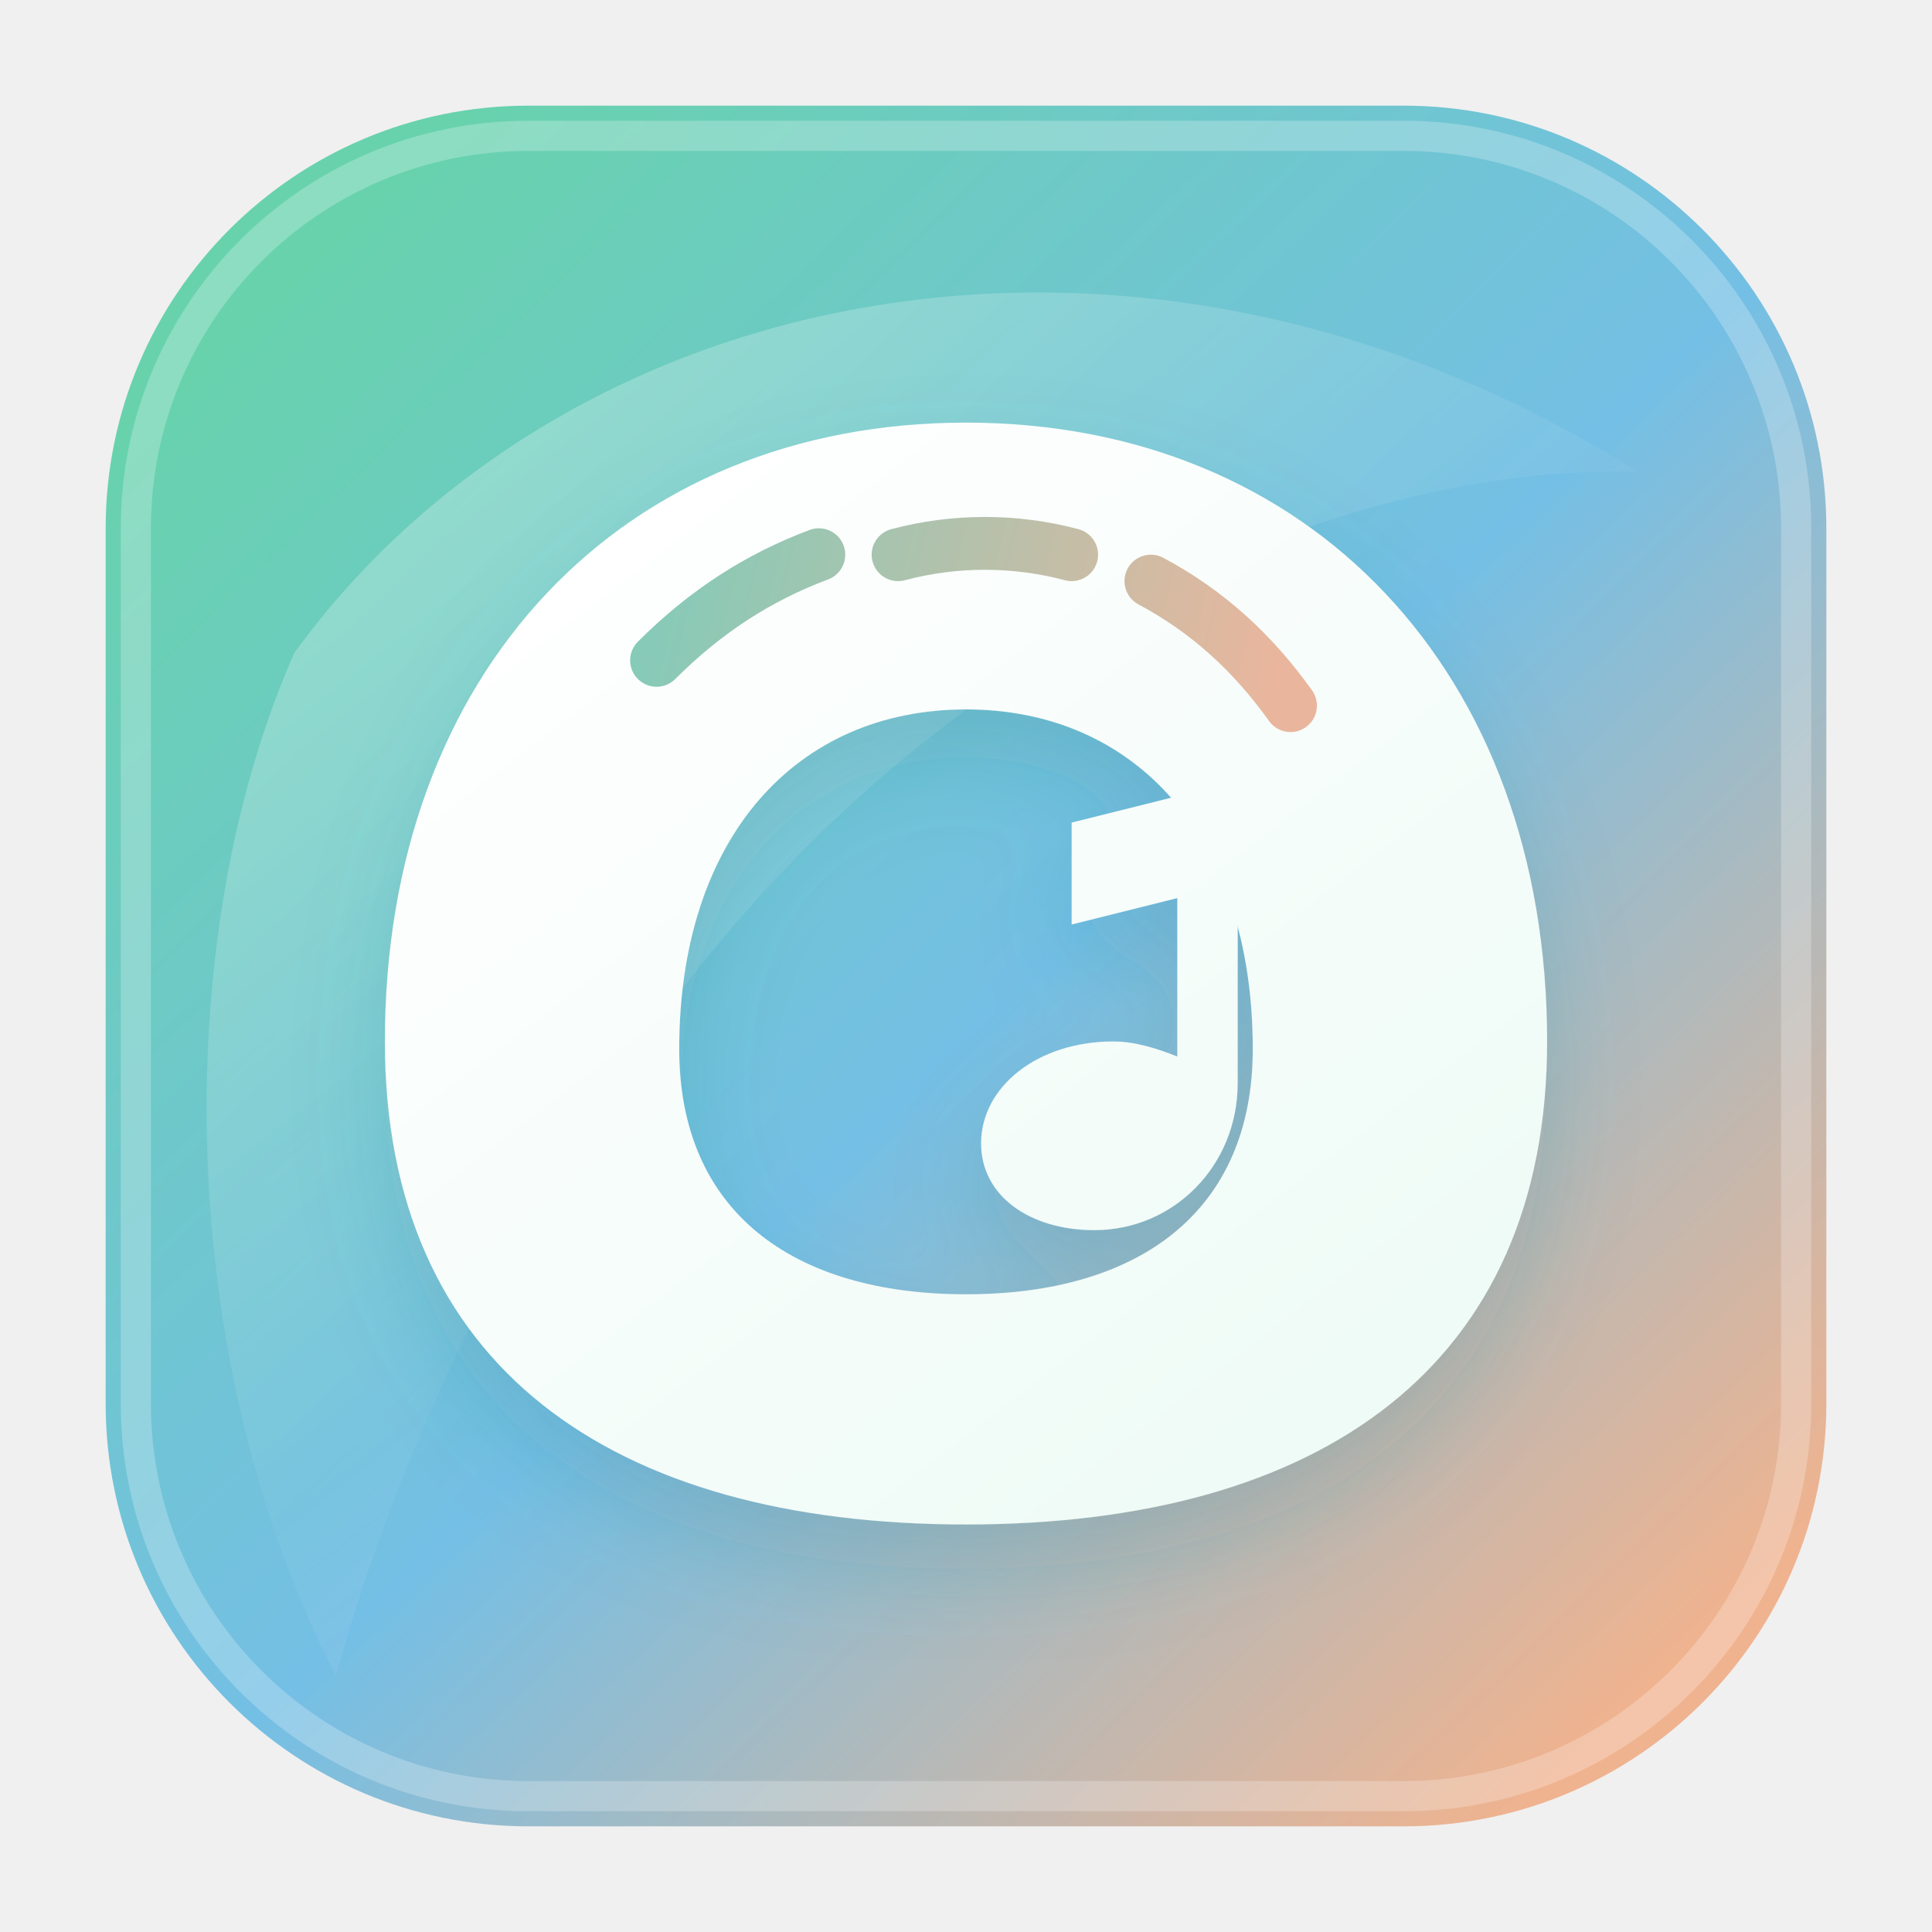
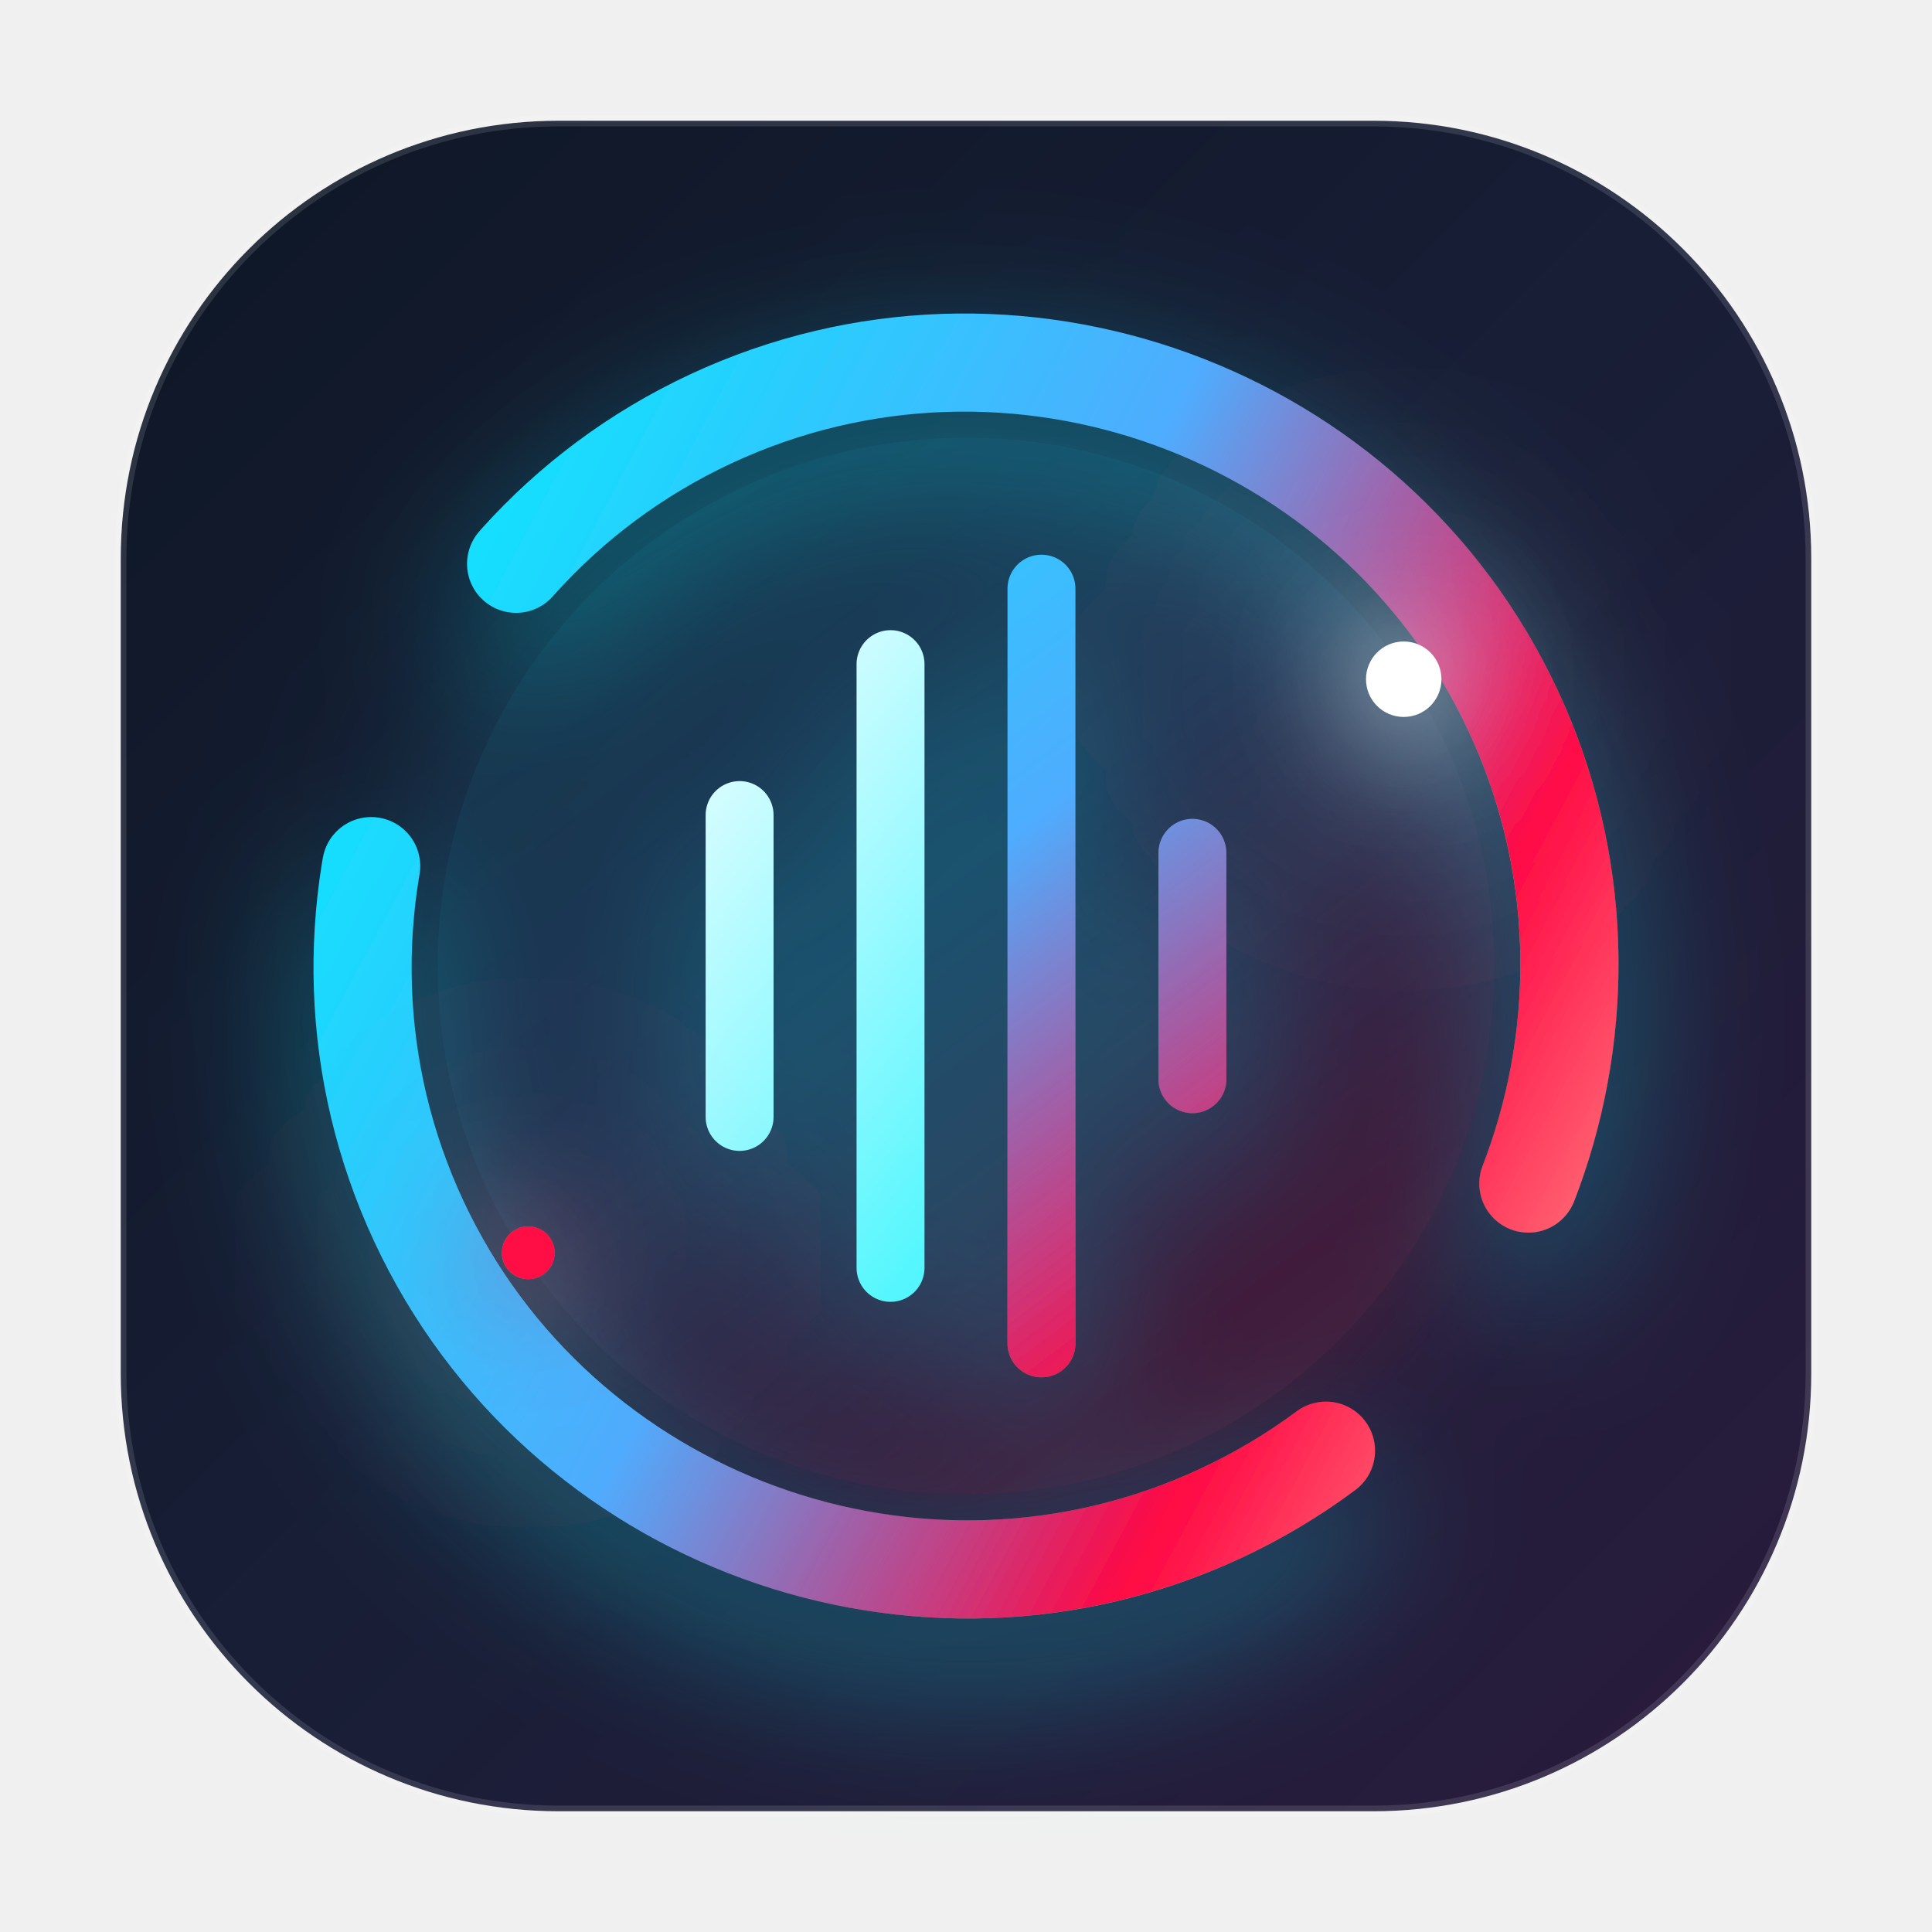
<svg xmlns="http://www.w3.org/2000/svg" viewBox="0 0 512 512" role="img" aria-labelledby="title description">
  <defs>
-     <linearGradient id="background" x1="78" y1="72" x2="438" y2="448" gradientUnits="userSpaceOnUse">
-       <stop offset="0" stop-color="#68d2ad" />
-       <stop offset="0.52" stop-color="#74bfe5" />
-       <stop offset="1" stop-color="#f0b38f" />
+     <linearGradient id="bg-glow" x1="40" y1="40" x2="472" y2="472" gradientUnits="userSpaceOnUse">
+       <stop offset="0%" stop-color="#0e1726" />
+       <stop offset="50%" stop-color="#181e36" />
+       <stop offset="100%" stop-color="#2a1b3d" />
    </linearGradient>
-     <linearGradient id="background-sheen" x1="96" y1="54" x2="390" y2="430" gradientUnits="userSpaceOnUse">
-       <stop stop-color="#ffffff" stop-opacity="0.34" />
-       <stop offset="0.55" stop-color="#ffffff" stop-opacity="0.04" />
-       <stop offset="1" stop-color="#f7d6bd" stop-opacity="0.18" />
+     <linearGradient id="ring-gradient" x1="120" y1="80" x2="390" y2="440" gradientUnits="userSpaceOnUse">
+       <stop offset="0%" stop-color="#00f2fe" />
+       <stop offset="45%" stop-color="#4facfe" />
+       <stop offset="75%" stop-color="#ff0844" />
+       <stop offset="100%" stop-color="#ffb199" />
    </linearGradient>
-     <linearGradient id="bread" x1="154" y1="126" x2="356" y2="390" gradientUnits="userSpaceOnUse">
-       <stop stop-color="#ffffff" />
-       <stop offset="1" stop-color="#eefbf6" />
+     <linearGradient id="wave-pulse" x1="160" y1="180" x2="350" y2="330" gradientUnits="userSpaceOnUse">
+       <stop offset="0%" stop-color="#ffffff" />
+       <stop offset="100%" stop-color="#00f2fe" />
    </linearGradient>
-     <linearGradient id="score" x1="168" y1="162" x2="332" y2="202" gradientUnits="userSpaceOnUse">
-       <stop stop-color="#83cbb8" />
-       <stop offset="1" stop-color="#e9b69d" />
-     </linearGradient>
-     <filter id="mark-shadow" x="68" y="80" width="376" height="360" filterUnits="userSpaceOnUse" color-interpolation-filters="sRGB">
-       <feDropShadow dx="0" dy="12" stdDeviation="12" flood-color="#347a82" flood-opacity="0.18" />
+     <filter id="neon-glow" x="40" y="40" width="432" height="432" filterUnits="userSpaceOnUse" color-interpolation-filters="sRGB">
+       <feGaussianBlur stdDeviation="16" result="blur1" />
+       <feGaussianBlur stdDeviation="32" result="blur2" />
+       <feMerge>
+         <feMergeNode in="blur2" />
+         <feMergeNode in="blur1" />
+         <feMergeNode in="SourceGraphic" />
+       </feMerge>
+     </filter>
+     <filter id="soft-shadow" x="0" y="0" width="512" height="512" filterUnits="userSpaceOnUse">
+       <feDropShadow dx="0" dy="16" stdDeviation="20" flood-color="#00f2fe" flood-opacity="0.35" />
    </filter>
  </defs>
-   <rect x="28" y="28" width="456" height="456" rx="112" fill="url(#background)" />
-   <path d="M78 173C150 74 302 42 434 125C354 123 259 169 193 247C143 306 108 376 89 444C47 363 44 250 78 173Z" fill="url(#background-sheen)" />
-   <rect x="36" y="36" width="440" height="440" rx="104" fill="none" stroke="#ffffff" stroke-opacity="0.24" stroke-width="8" />
-   <g filter="url(#mark-shadow)">
-     <path fill="url(#bread)" fill-rule="evenodd" d="M256 112C347 112 410 178 410 276C410 362 350 404 256 404C162 404 102 362 102 276C102 178 165 112 256 112ZM256 188C211 188 180 222 180 278C180 321 210 343 256 343C302 343 332 321 332 278C332 222 301 188 256 188Z" clip-rule="evenodd" />
-     <path d="M174 175C187 162 201 153 217 147" fill="none" stroke="url(#score)" stroke-width="14" stroke-linecap="round" />
-     <path d="M238 147C253 143 269 143 284 147" fill="none" stroke="url(#score)" stroke-width="14" stroke-linecap="round" />
-     <path d="M305 154C320 162 332 173 342 187" fill="none" stroke="url(#score)" stroke-width="14" stroke-linecap="round" />
-     <path d="M284 218L328 207V287C328 309 311 326 290 326C273 326 260 317 260 303C260 288 275 276 295 276C301 276 307 278 312 280V238L284 245V218Z" fill="url(#bread)" />
+   <rect x="32" y="32" width="448" height="448" rx="116" fill="url(#bg-glow)" />
+   <rect x="32" y="32" width="448" height="448" rx="116" fill="none" stroke="#ffffff" stroke-opacity="0.12" stroke-width="3" />
+   <circle cx="256" cy="256" r="140" fill="url(#ring-gradient)" opacity="0.15" filter="url(#neon-glow)" />
+   <g filter="url(#soft-shadow)">
+     <path d="M256 96 C344 96 416 168 416 256 C416 344 344 416 256 416 C168 416 96 344 96 256 C96 168 168 96 256 96 Z" fill="none" stroke="url(#ring-gradient)" stroke-width="26" stroke-linecap="round" stroke-dasharray="380 90" transform="rotate(-25 256 256)" />
+     <path d="M196 216 V296" stroke="url(#wave-pulse)" stroke-width="18" stroke-linecap="round" />
+     <path d="M236 176 V336" stroke="url(#wave-pulse)" stroke-width="18" stroke-linecap="round" />
+     <path d="M276 156 V356" stroke="url(#ring-gradient)" stroke-width="18" stroke-linecap="round" />
+     <path d="M316 226 V286" stroke="url(#ring-gradient)" stroke-width="18" stroke-linecap="round" />
+     <circle cx="372" cy="180" r="10" fill="#ffffff" filter="url(#neon-glow)" />
+     <circle cx="140" cy="332" r="7" fill="#ff0844" filter="url(#neon-glow)" />
  </g>
</svg>
